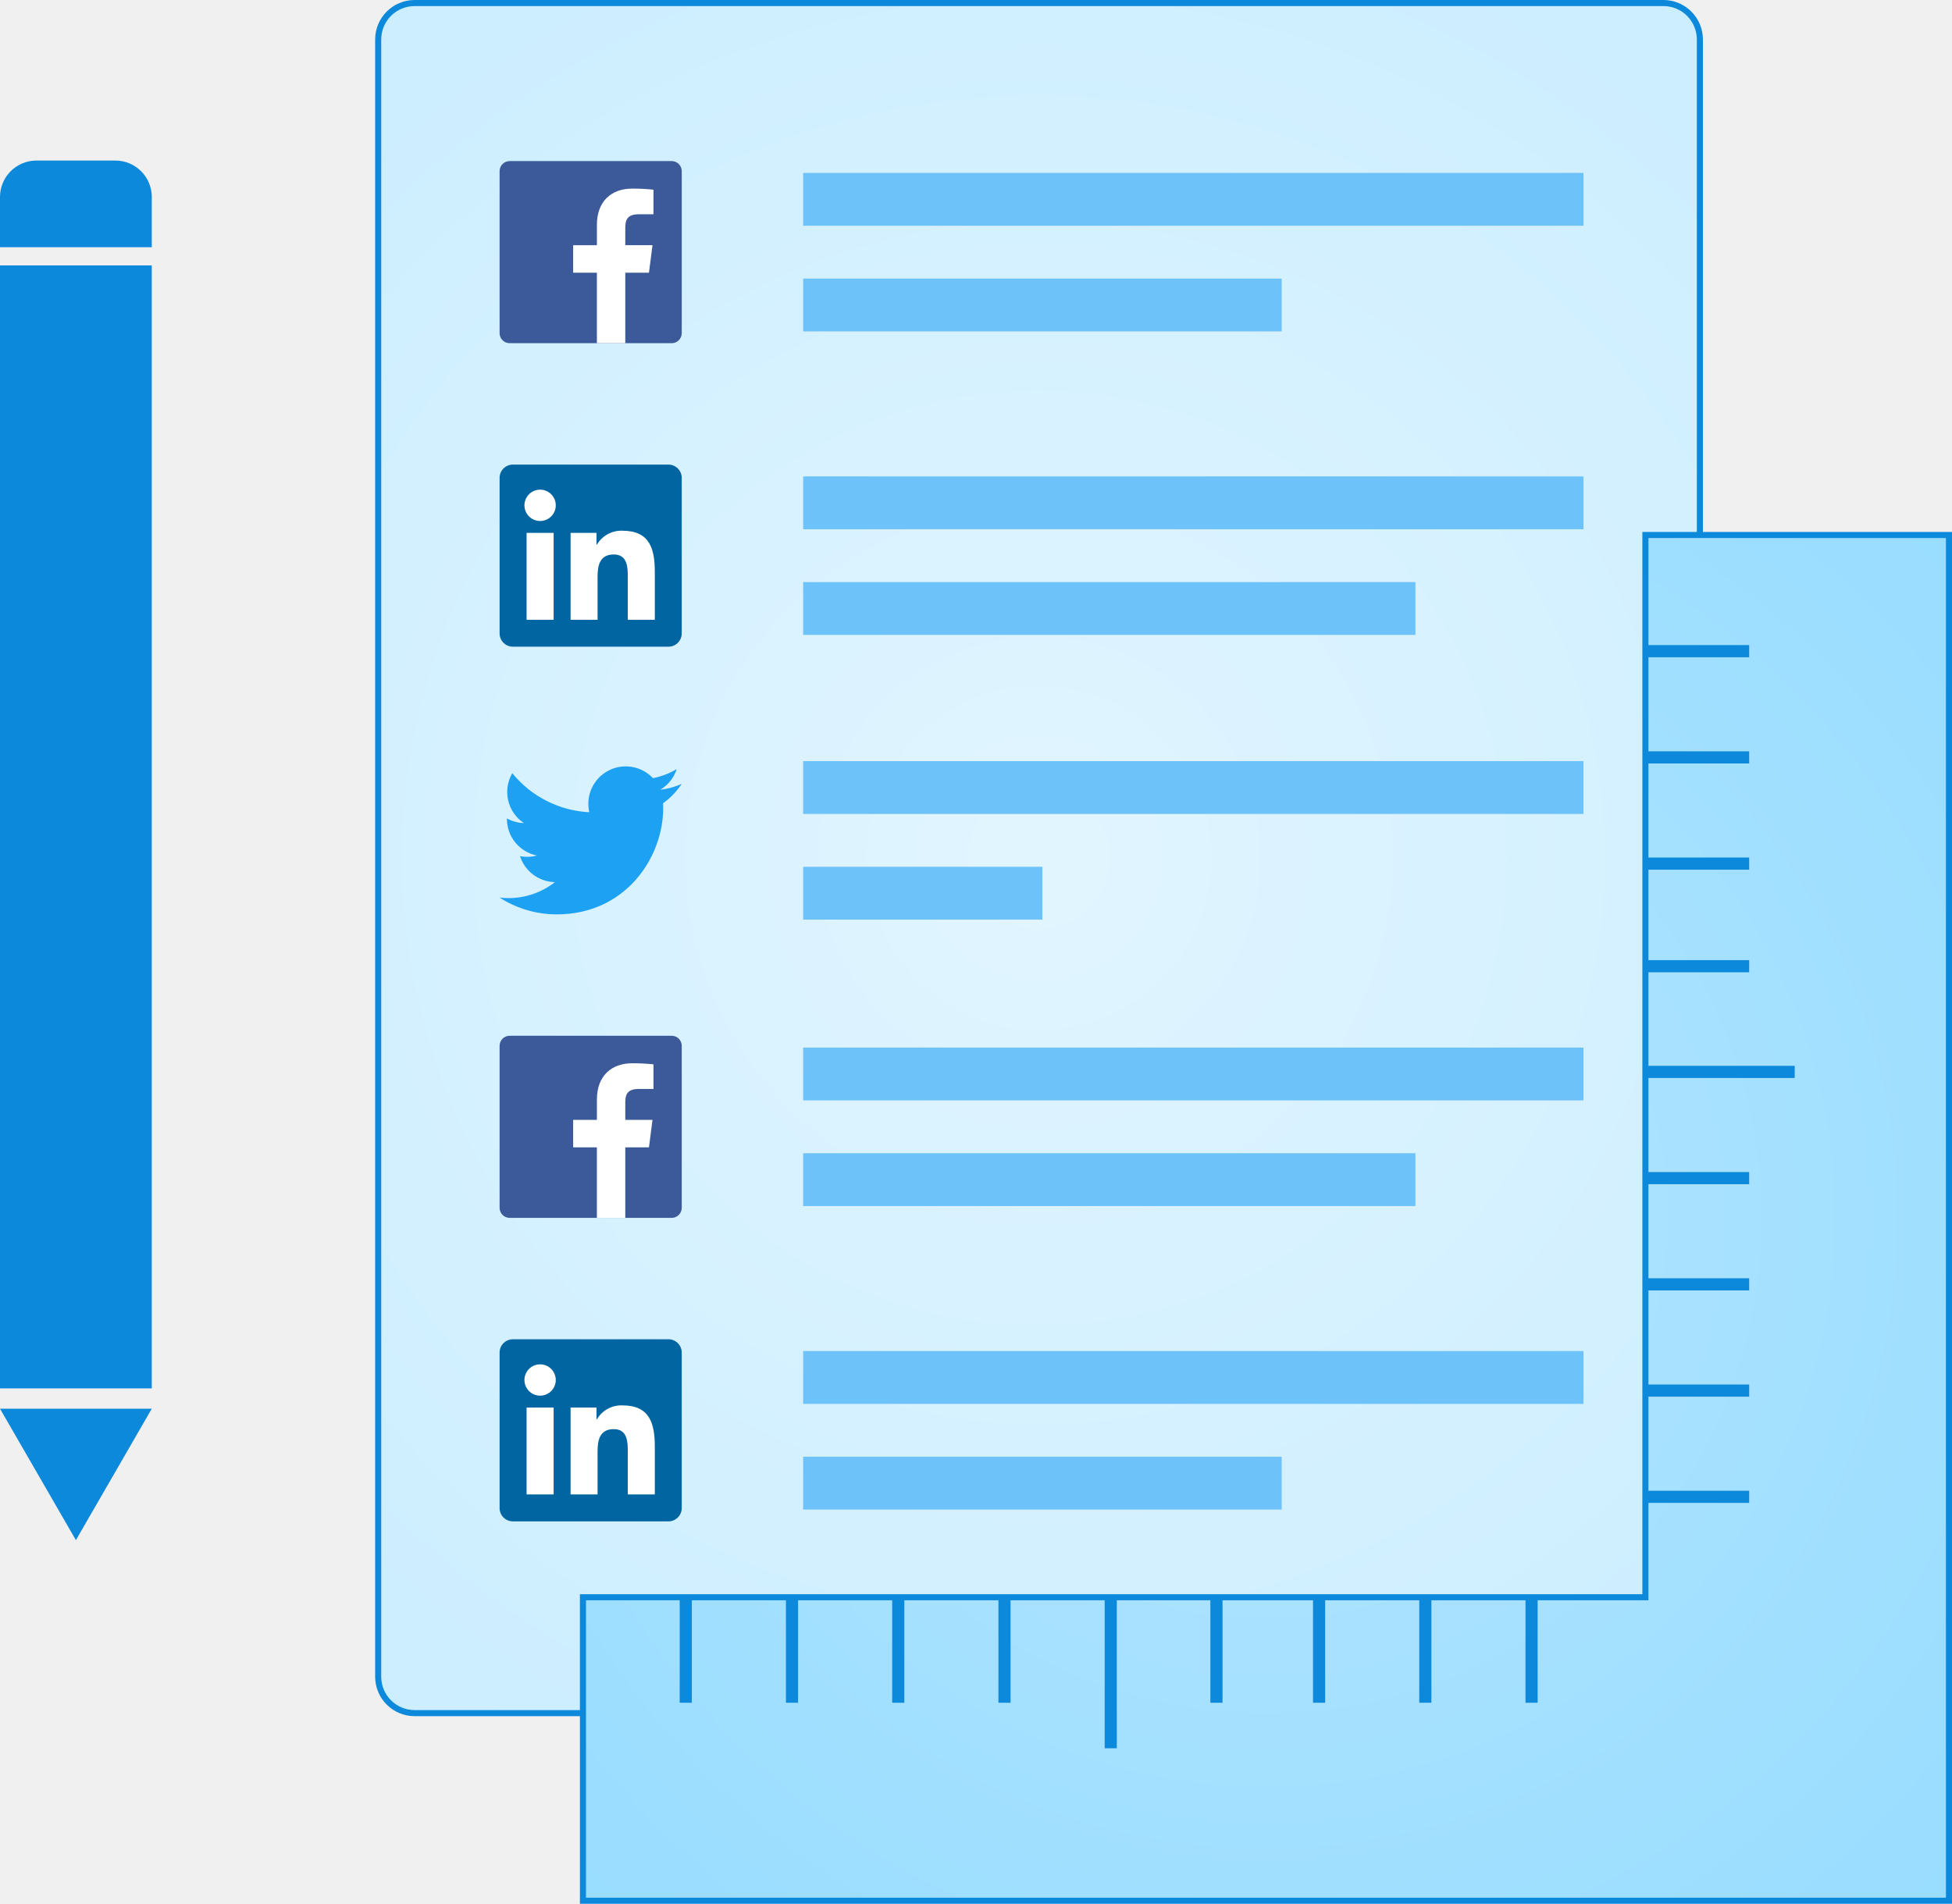
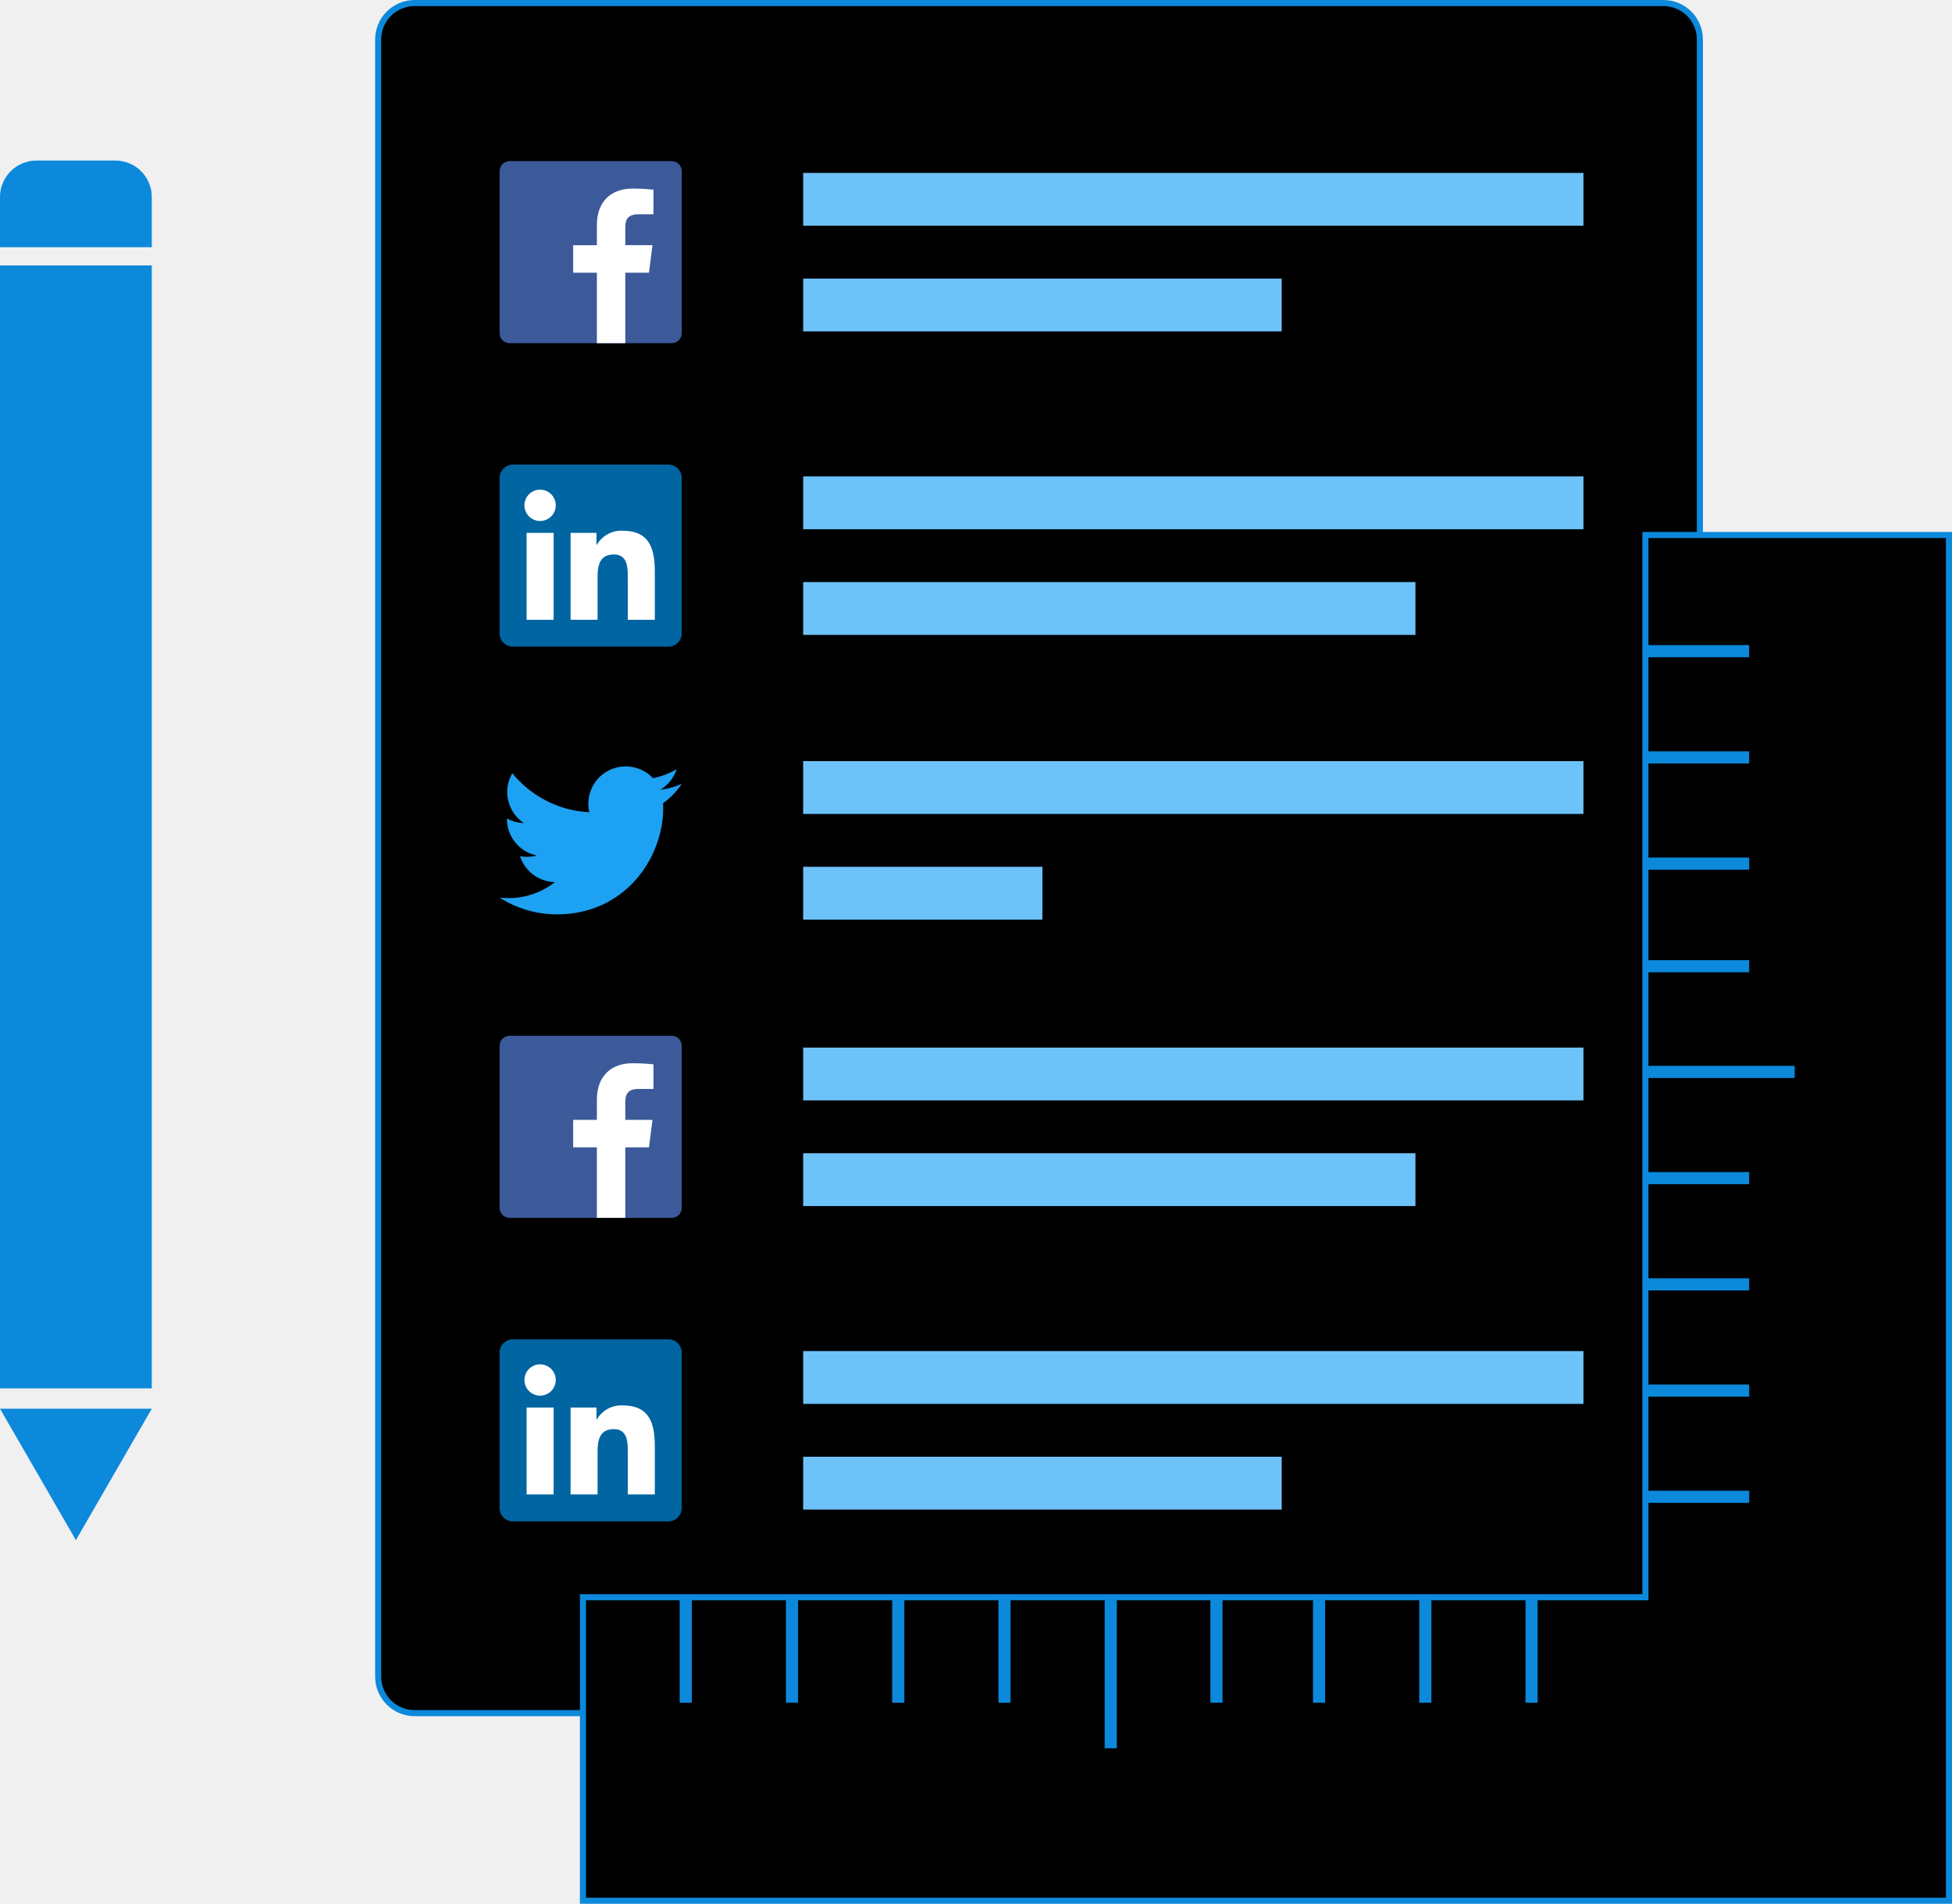
<svg xmlns="http://www.w3.org/2000/svg" width="321.519" height="313.637" viewBox="0 0 321.519 313.637">
  <defs>
    <radialGradient id="a" cx="171.142" cy="141.365" r="372.875" gradientUnits="userSpaceOnUse">
-       <stop offset="0" stop-color="#e1f5ff" />
-       <stop offset="1" stop-color="#b3e5ff" />
+       <stop offset="0" stopColor="#e1f5ff" />
+       <stop offset="1" stopColor="#b3e5ff" />
    </radialGradient>
    <radialGradient id="b" cx="208.519" cy="200.637" r="302.347" gradientUnits="userSpaceOnUse">
-       <stop offset="0" stop-color="#b3e5ff" />
-       <stop offset="1" stop-color="#81d5ff" />
+       <stop offset="0" stopColor="#b3e5ff" />
+       <stop offset="1" stopColor="#81d5ff" />
    </radialGradient>
  </defs>
  <rect x="62.291" y="0.499" width="217.701" height="281.73" rx="6" fill="url(#a)" />
  <path d="M273.992,282.73H68.291a6.508,6.508,0,0,1-6.5-6.5V6.5a6.508,6.508,0,0,1,6.5-6.5H273.992a6.508,6.508,0,0,1,6.5,6.5V276.23A6.508,6.508,0,0,1,273.992,282.73ZM68.291,1a5.507,5.507,0,0,0-5.5,5.5V276.23a5.507,5.507,0,0,0,5.5,5.5H273.992a5.507,5.507,0,0,0,5.5-5.5V6.5a5.507,5.507,0,0,0-5.5-5.5Z" fill="#0c89db" />
  <path d="M110.636,56.54a1.656,1.656,0,0,0,1.656-1.656V28.196a1.656,1.656,0,0,0-1.656-1.656H83.947a1.656,1.656,0,0,0-1.656,1.656V54.885A1.656,1.656,0,0,0,83.947,56.54Z" fill="#3c5a99" />
  <path d="M102.991,56.54V44.923h3.9l.584-4.528h-4.483V37.504c0-1.311.364-2.204,2.244-2.204l2.397-.001V31.25a32.038,32.038,0,0,0-3.494-.178c-3.457,0-5.823,2.11-5.823,5.985v3.339H94.406v4.528h3.909V56.54Z" fill="#fff" />
  <path d="M110.072,76.54H84.504a2.189,2.189,0,0,0-2.213,2.163v25.673a2.191,2.191,0,0,0,2.213,2.165H110.072a2.195,2.195,0,0,0,2.219-2.165V78.704A2.193,2.193,0,0,0,110.072,76.54Z" fill="#0065a1" />
  <path d="M86.736,87.787h4.454v14.317H86.736Zm2.228-7.117a2.58,2.58,0,1,1-2.582,2.58,2.581,2.581,0,0,1,2.582-2.58" fill="#fff" />
  <path d="M93.982,87.787h4.265v1.957h.061a4.674,4.674,0,0,1,4.21-2.312c4.505,0,5.338,2.964,5.338,6.82v7.852h-4.449V95.142c0-1.66-.029-3.796-2.312-3.796-2.315,0-2.668,1.81-2.668,3.677v7.081H93.982Z" fill="#fff" />
  <path d="M91.726,150.636c11.322,0,17.512-9.379,17.512-17.512q0-.4-.017-.796a12.518,12.518,0,0,0,3.07-3.187,12.273,12.273,0,0,1-3.535.969,6.177,6.177,0,0,0,2.707-3.404,12.343,12.343,0,0,1-3.908,1.494,6.16,6.16,0,0,0-10.489,5.613,17.476,17.476,0,0,1-12.687-6.431,6.16,6.16,0,0,0,1.906,8.217,6.11,6.11,0,0,1-2.788-.77c-.001.026-.001.051-.001.079a6.157,6.157,0,0,0,4.938,6.034,6.145,6.145,0,0,1-2.78.106,6.161,6.161,0,0,0,5.75,4.275,12.348,12.348,0,0,1-7.645,2.635,12.497,12.497,0,0,1-1.468-.085,17.423,17.423,0,0,0,9.435,2.765" fill="#1da1f2" />
  <rect x="132.291" y="28.485" width="128.528" height="8.703" transform="translate(393.111 65.6738) rotate(-180)" fill="#6ec2fa" />
  <rect x="132.291" y="45.892" width="78.82" height="8.703" transform="translate(343.4024 100.4874) rotate(-180)" fill="#6ec2fa" />
  <rect x="132.291" y="78.486" width="128.528" height="8.703" transform="translate(393.111 165.6749) rotate(-180)" fill="#6ec2fa" />
  <rect x="132.291" y="95.892" width="100.849" height="8.703" transform="translate(365.4314 200.4885) rotate(-180)" fill="#6ec2fa" />
  <rect x="132.291" y="125.391" width="128.528" height="8.703" transform="translate(393.111 259.4846) rotate(-180)" fill="#6ec2fa" />
  <rect x="132.291" y="142.797" width="39.41" height="8.703" transform="translate(303.9925 294.2982) rotate(-180)" fill="#6ec2fa" />
  <path d="M110.636,200.637a1.656,1.656,0,0,0,1.656-1.656V172.292a1.656,1.656,0,0,0-1.656-1.656H83.947a1.656,1.656,0,0,0-1.656,1.656v26.689a1.656,1.656,0,0,0,1.656,1.656Z" fill="#3c5a99" />
  <path d="M102.991,200.637V189.019h3.9l.584-4.528h-4.483v-2.891c0-1.311.364-2.204,2.244-2.204l2.397-.001v-4.05a32.047,32.047,0,0,0-3.494-.178c-3.457,0-5.823,2.11-5.823,5.985v3.339H94.406v4.528h3.909v11.618Z" fill="#fff" />
  <rect x="132.291" y="172.581" width="128.528" height="8.703" transform="translate(393.111 353.8661) rotate(-180)" fill="#6ec2fa" />
  <rect x="132.291" y="189.988" width="100.849" height="8.703" transform="translate(365.4314 388.6797) rotate(-180)" fill="#6ec2fa" />
  <path d="M110.072,220.637H84.504A2.189,2.189,0,0,0,82.291,222.8v25.673a2.191,2.191,0,0,0,2.213,2.165H110.072a2.195,2.195,0,0,0,2.219-2.165V222.8A2.193,2.193,0,0,0,110.072,220.637Z" fill="#0065a1" />
  <path d="M86.736,231.884h4.454V246.2H86.736Zm2.228-7.117a2.58,2.58,0,1,1-2.582,2.58,2.581,2.581,0,0,1,2.582-2.58" fill="#fff" />
  <path d="M93.982,231.884h4.265v1.957h.061a4.674,4.674,0,0,1,4.21-2.312c4.505,0,5.338,2.964,5.338,6.82V246.2h-4.449v-6.962c0-1.66-.029-3.796-2.312-3.796-2.315,0-2.668,1.81-2.668,3.677V246.2H93.982Z" fill="#fff" />
  <rect x="132.291" y="222.582" width="128.528" height="8.703" transform="translate(393.111 453.8672) rotate(-180)" fill="#6ec2fa" />
  <rect x="132.291" y="239.989" width="78.82" height="8.703" transform="translate(343.4024 488.6808) rotate(-180)" fill="#6ec2fa" />
  <rect y="43.729" width="25" height="185" fill="#0c89db" />
  <path d="M6,26.451H19a6,6,0,0,1,6,6v8.279a0,0,0,0,1,0,0H0a0,0,0,0,1,0,0V32.45A6,6,0,0,1,6,26.451Z" fill="#0c89db" />
  <polygon points="12.5 253.727 25 232.076 0 232.076 12.5 253.727" fill="#0c89db" />
  <polygon points="271.019 88.137 271.019 263.137 96.019 263.137 96.019 313.137 271.019 313.137 321.019 313.137 321.019 263.137 321.019 88.137 271.019 88.137" fill="url(#b)" />
  <path d="M321.519,313.637h-226v-51h175v-175h51Zm-225-1h224v-224h-49v175h-175Z" fill="#0c89db" />
  <rect x="111.954" y="263.018" width="2" height="17.5" fill="#0c89db" />
  <rect x="129.454" y="263.018" width="2" height="17.5" fill="#0c89db" />
  <rect x="146.954" y="263.018" width="2" height="17.5" fill="#0c89db" />
  <rect x="164.454" y="263.018" width="2" height="17.5" fill="#0c89db" />
  <rect x="181.954" y="263.018" width="2" height="25" fill="#0c89db" />
  <rect x="199.364" y="263.018" width="2" height="17.5" fill="#0c89db" />
  <rect x="216.269" y="263.018" width="2" height="17.5" fill="#0c89db" />
  <rect x="233.769" y="263.018" width="2" height="17.5" fill="#0c89db" />
  <rect x="251.269" y="263.018" width="2" height="17.5" fill="#0c89db" />
  <rect x="270.611" y="245.591" width="17.5" height="2" fill="#0c89db" />
  <rect x="270.611" y="228.091" width="17.5" height="2" fill="#0c89db" />
  <rect x="270.611" y="210.591" width="17.5" height="2" fill="#0c89db" />
  <rect x="270.611" y="193.091" width="17.5" height="2" fill="#0c89db" />
  <rect x="270.611" y="175.591" width="25" height="2" fill="#0c89db" />
  <rect x="270.611" y="158.18" width="17.5" height="2" fill="#0c89db" />
  <rect x="270.611" y="141.275" width="17.5" height="2" fill="#0c89db" />
  <rect x="270.611" y="123.775" width="17.5" height="2" fill="#0c89db" />
  <rect x="270.611" y="106.275" width="17.5" height="2" fill="#0c89db" />
</svg>
